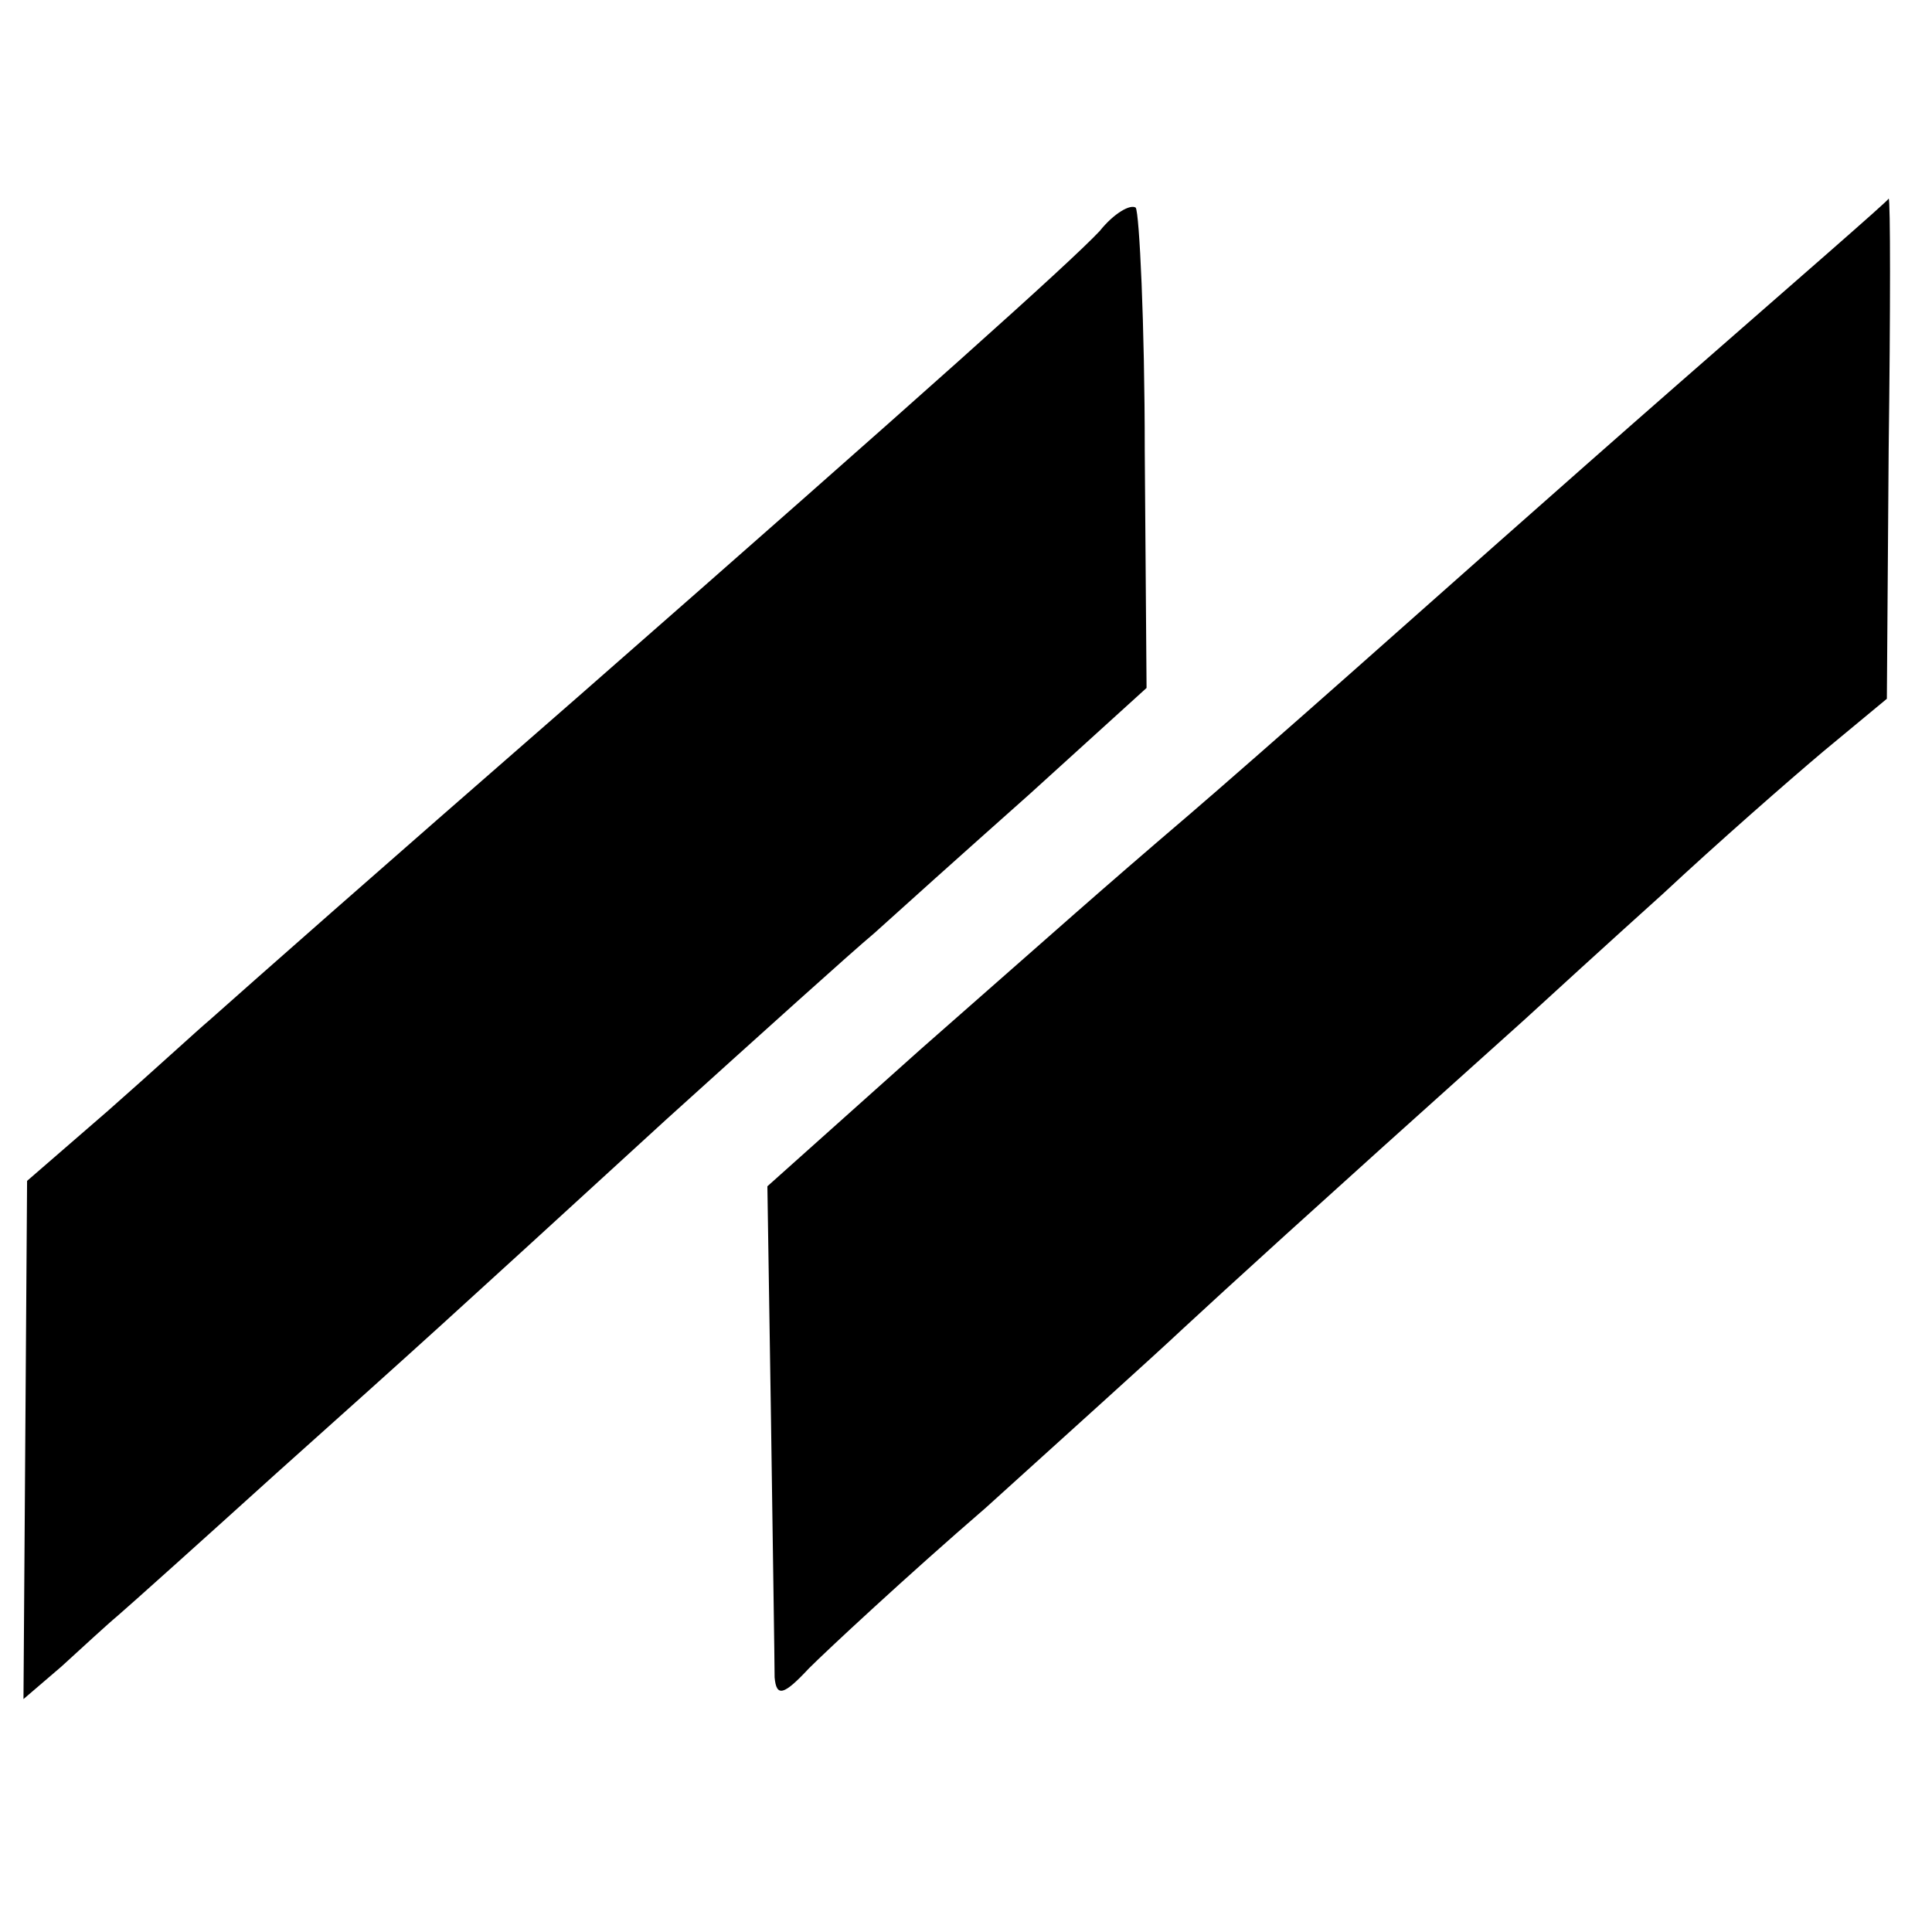
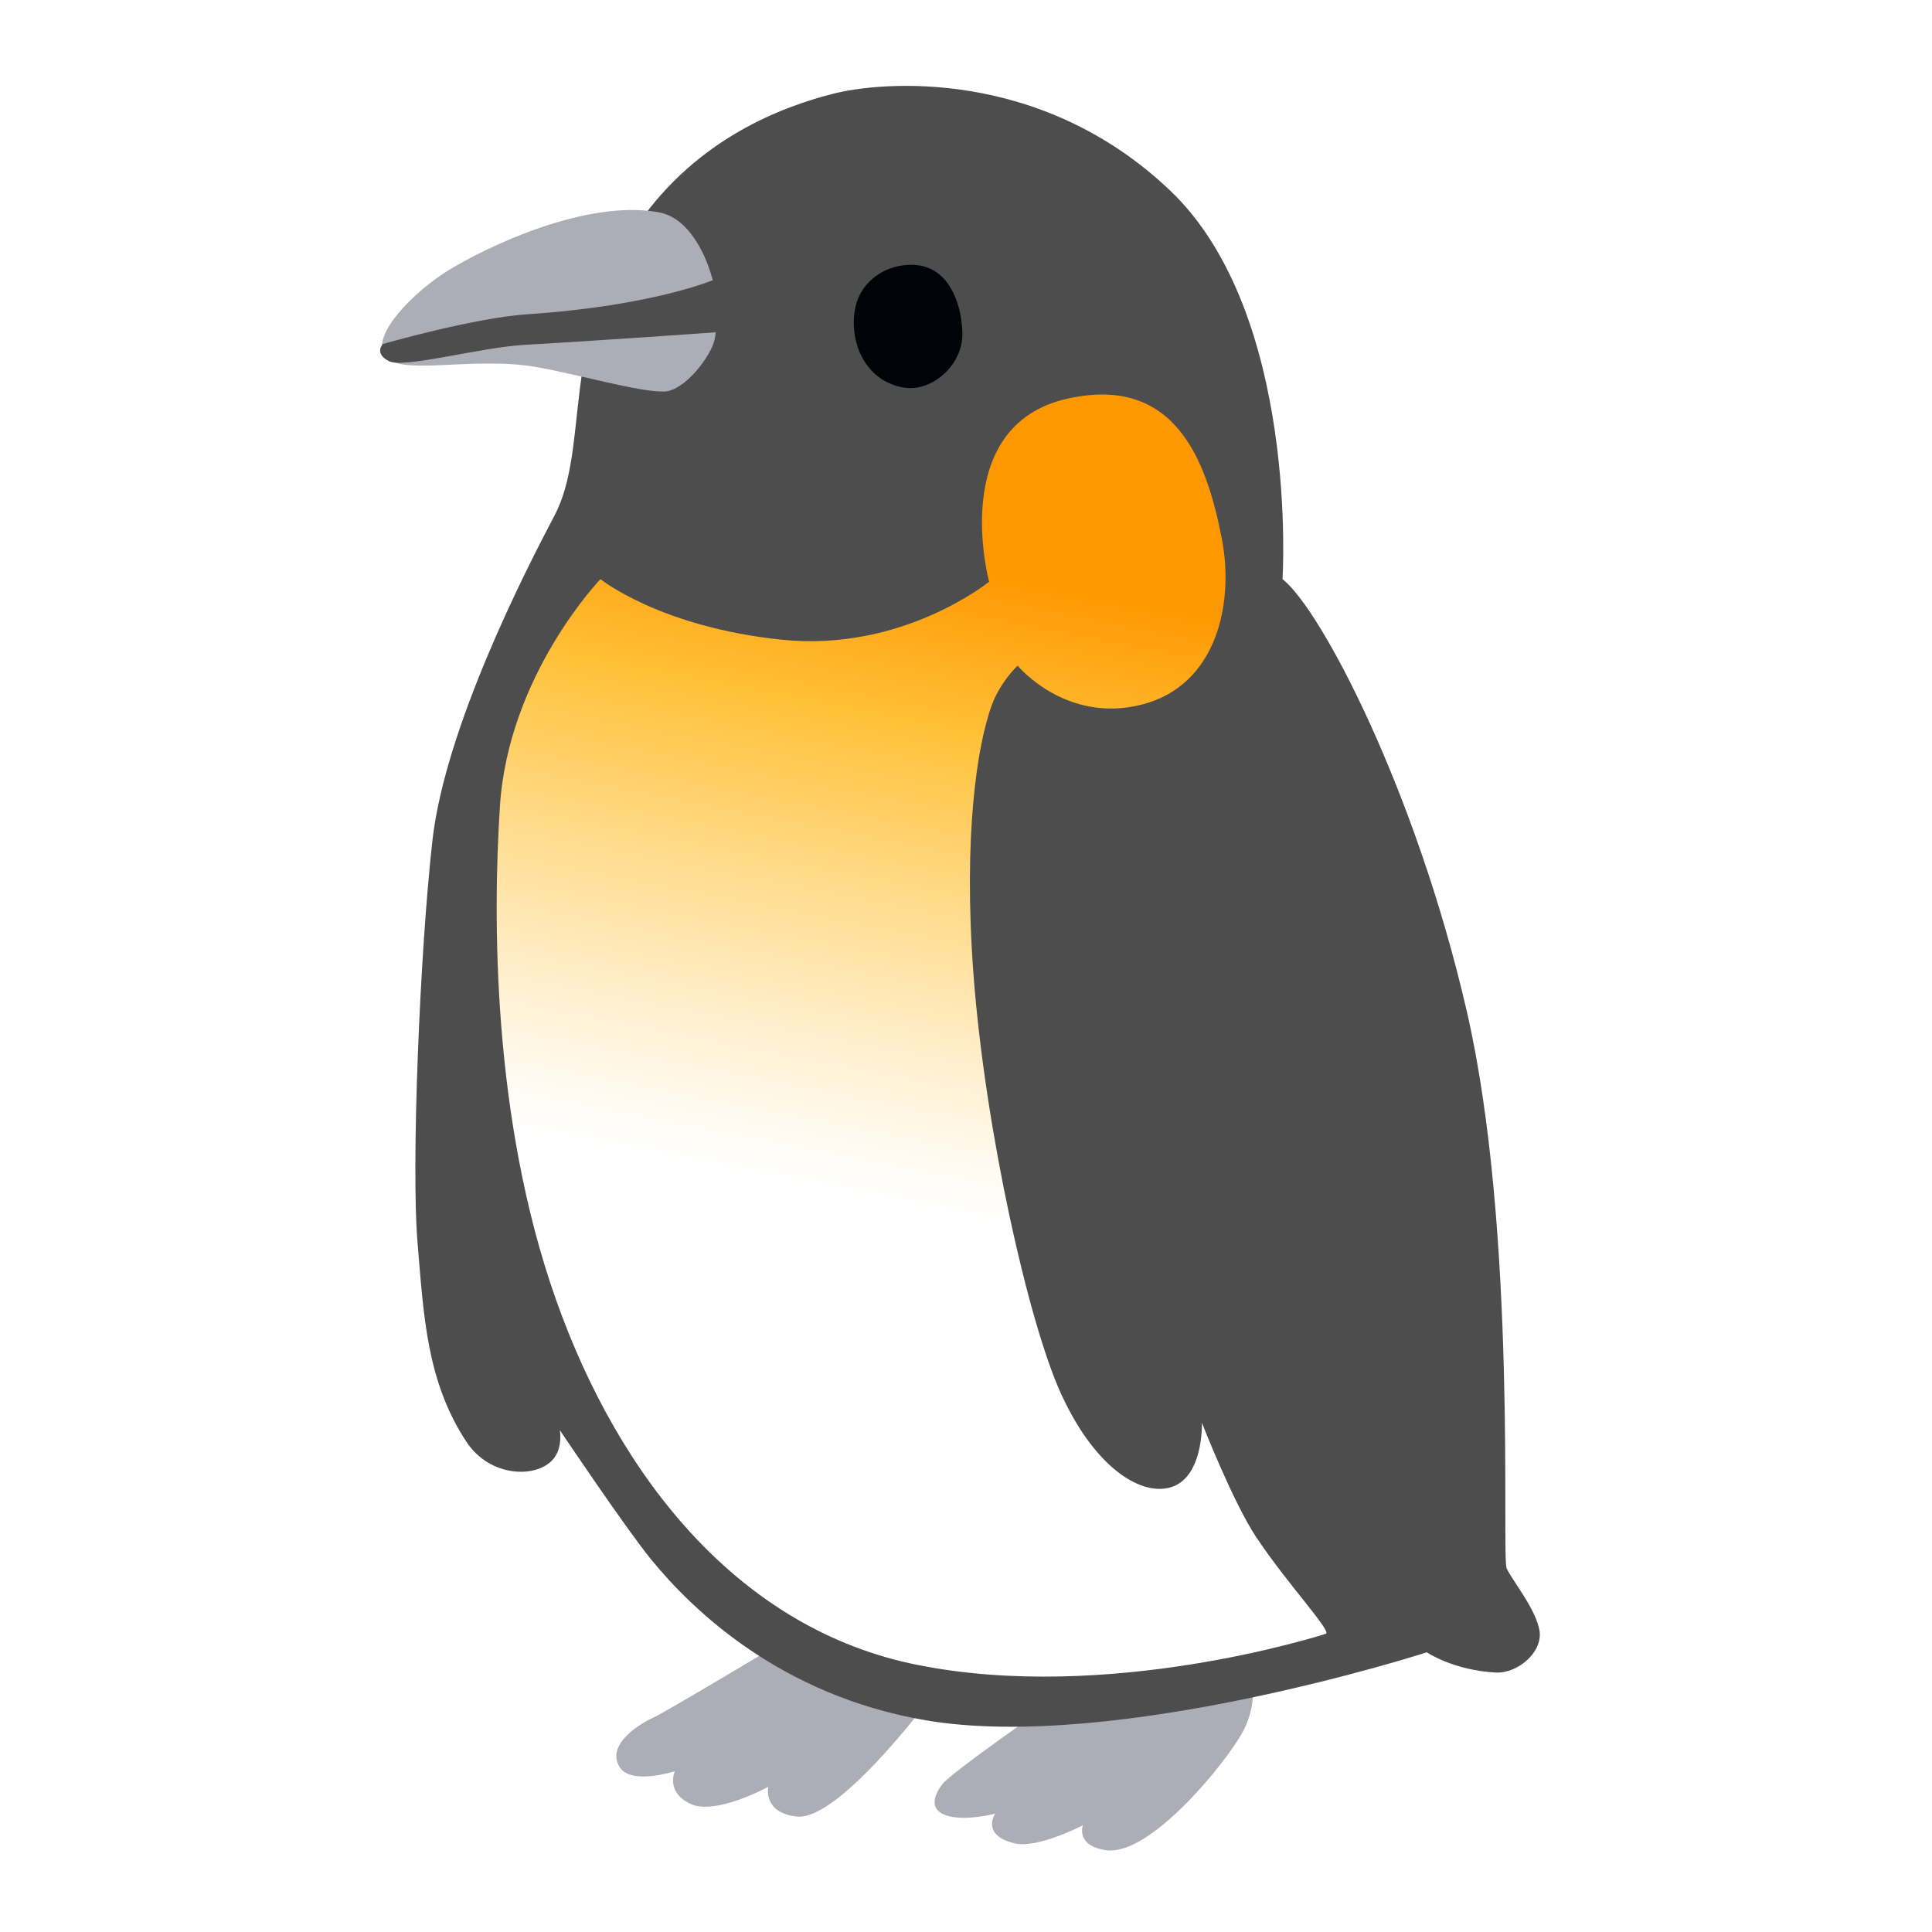
- <svg xmlns="http://www.w3.org/2000/svg" version="1.0" width="107pt" height="107pt" viewBox="0 0 107 107" preserveAspectRatio="xMidYMid meet">
-   <g transform="translate(0,107) scale(0.1,-0.1)" fill="#000000" stroke="none">
-     <path d="M609 942 c-17 -18 -95 -88 -289 -258 -117 -102 -177 -155 -204 -179 -6 -5 -31 -28 -56 -50 l-45 -39 -1 -144 -1 -143 21 18 c11 10 25 23 31 28 7 6 46 41 88 79 86 77 86 77 216 196 52 47 103 93 115 103 11 10 50 45 86 77 l65 59 -1 131 c0 71 -3 132 -5 135 -3 2 -12 -3 -20 -13z" />
-     <path d="M929 857 c-64 -56 -145 -128 -180 -159 -35 -31 -75 -66 -89 -78 -55 -47 -68 -59 -150 -131 l-85 -76 2 -129 c1 -71 2 -135 2 -143 1 -11 5 -10 19 5 10 10 54 51 98 89 43 39 92 83 109 99 26 24 63 58 189 171 12 11 47 43 77 70 30 28 70 63 89 79 l35 29 1 138 c1 77 1 139 0 139 0 -1 -53 -47 -117 -103z" />
-   </g>
+ <svg xmlns="http://www.w3.org/2000/svg" width="107pt" height="107pt" viewBox="0 0 128 128" aria-hidden="true" role="img" class="iconify iconify--noto" preserveAspectRatio="xMidYMid meet">
+   <path d="M69.77 112.75s-6.69 4.63-7.32 5.44c-.63.8-.9 1.74.32 2.11s3.16-.14 3.16-.14s-.97 1.44 1.31 1.97c1.53.35 4.5-1.2 4.5-1.2s-.49 1.37 1.55 1.65c2.94.41 8.02-5.9 9.06-7.87s.56-3.66.56-3.66l-13.14 1.7z" fill="#adadb7" />
+   <path d="M52.17 108.59s-8.21 4.92-8.87 5.2c-.66.28-3.22 1.71-2.25 3.28c.75 1.22 3.66.28 3.66.28s-.63 1.37 1.03 2.16c1.67.79 5.16-1.13 5.16-1.13s-.39 1.71 1.88 1.97c2.91.34 9.39-8.54 9.39-8.54l-10-3.22z" fill="#adadb7" />
+   <path d="M84.97 38.37s1.13-17.6-7.46-25.76s-19.15-7.23-22.39-6.38c-3.24.84-8.88 2.88-12.86 8.63c-5.26 7.6-3.1 14.73-5.54 19.33c-1.92 3.63-7.23 14.03-8.07 21.49s-1.41 21.59-.99 26.61c.41 4.91.61 9.24 3.24 13.23c1.57 2.39 4.7 2.44 5.77 1.13c.63-.77.42-1.9.42-1.9s4.28 6.38 6.01 8.52c2.82 3.47 8.67 9.06 18.21 10.7c12.58 2.16 33.22-4.5 33.22-4.5s1.77 1.2 4.58 1.34c1.43.07 3.1-1.34 2.89-2.75c-.21-1.41-1.83-3.38-2.18-4.15c-.35-.77.73-22.31-2.65-36.95s-9.67-26.62-12.2-28.59z" fill="#4d4d4d" />
+   <linearGradient id="IconifyId17ecdb2904d178eab14777" gradientUnits="userSpaceOnUse" x1="55.562" y1="105.748" x2="69.459" y2="34.253">
+     <stop offset=".362" stop-color="#ffffff" />
+     <stop offset=".412" stop-color="#fffaef" />
+     <stop offset=".51" stop-color="#ffedc7" />
+     <stop offset=".646" stop-color="#ffd985" />
+     <stop offset=".788" stop-color="#ffc139" />
+     <stop offset=".817" stop-color="#ffb92e" />
+     <stop offset=".944" stop-color="#ff9700" />
+   </linearGradient>
+   <path d="M39.78 38.37s-6.1 6.34-6.66 15.06c-.47 7.33-.52 20.69 3.71 32.66s12.25 21.87 23.93 24.21c12.64 2.54 26.65-1.92 27.08-2.06c.42-.14-2.53-3.28-4.6-6.38c-1.57-2.36-3.61-7.6-3.61-7.6s.14 4.04-2.46 4.36c-1.98.25-4.79-1.69-6.9-6.34c-2.11-4.65-4.98-17.27-5.77-27.66c-.7-9.29.25-15.27 1.2-17.88c.57-1.57 1.72-2.64 1.72-2.64s3.2 3.89 8.27 2.57c4.88-1.27 6.1-6.62 5.26-10.98c-1.01-5.21-3.1-10.84-10.18-9.29c-8.04 1.76-5.24 12.14-5.24 12.14s-5.74 4.68-13.76 3.84c-8.05-.84-11.99-4.01-11.99-4.01z" fill="url(#IconifyId17ecdb2904d178eab14777)" />
+   <path d="M47.1 18.15s-.97-3.62-3.43-4.08c-4.74-.89-11.31 2.21-13.98 3.85c-2.16 1.33-5.12 4.22-4.22 5.63s5.77.05 9.95.75c2.89.49 6.9 1.69 8.59 1.64c1.35-.04 3.1-2.35 3.33-3.43c.23-1.08.23-3-.24-4.36z" fill="#adadb7" />
+   <path d="M47.33 18.52s-3.99 1.74-12.39 2.3c-3.56.24-9.57 1.97-9.57 1.97s-.61.61.38 1.13c.99.52 6.01-.91 9.1-1.08c5.02-.28 14.22-.94 14.22-.94l-1.74-3.38z" fill="#4d4d4d" />
+   <path d="M63.76 22c.09 2.15-2 3.99-3.88 3.68c-2.37-.4-3.53-2.66-3.28-4.9s2.29-3.42 4.18-3.21c1.9.2 2.89 2.18 2.98 4.43z" fill="#000409" />
</svg>
